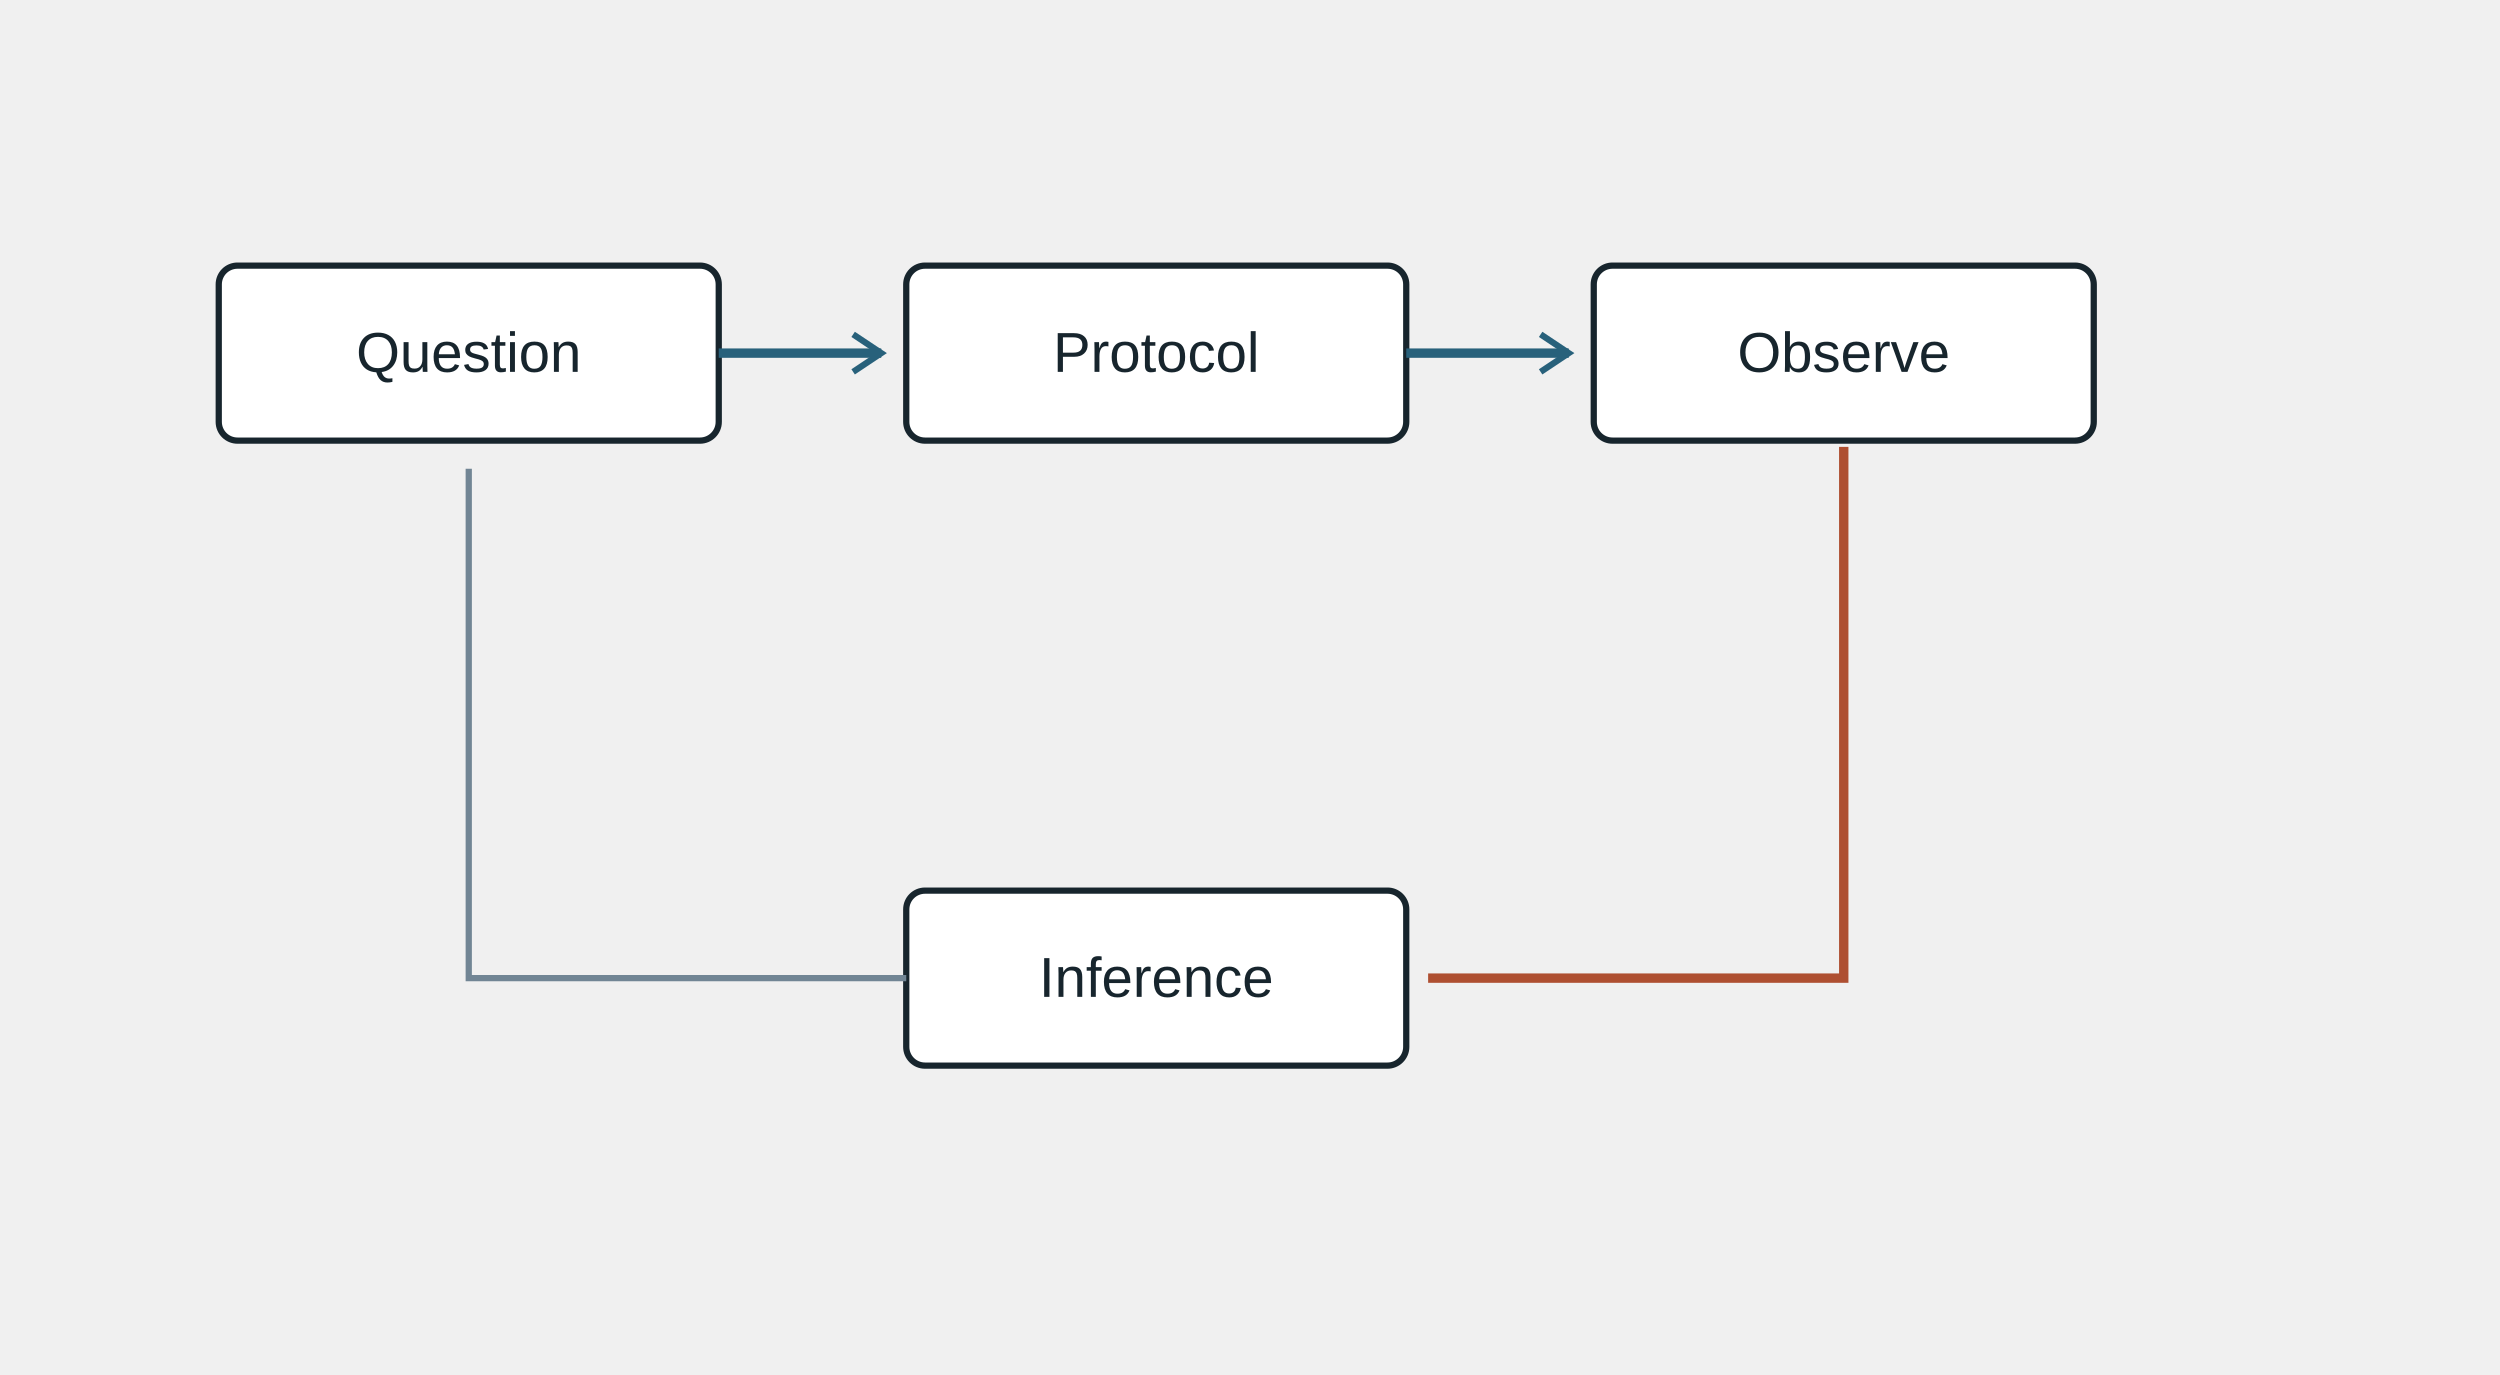
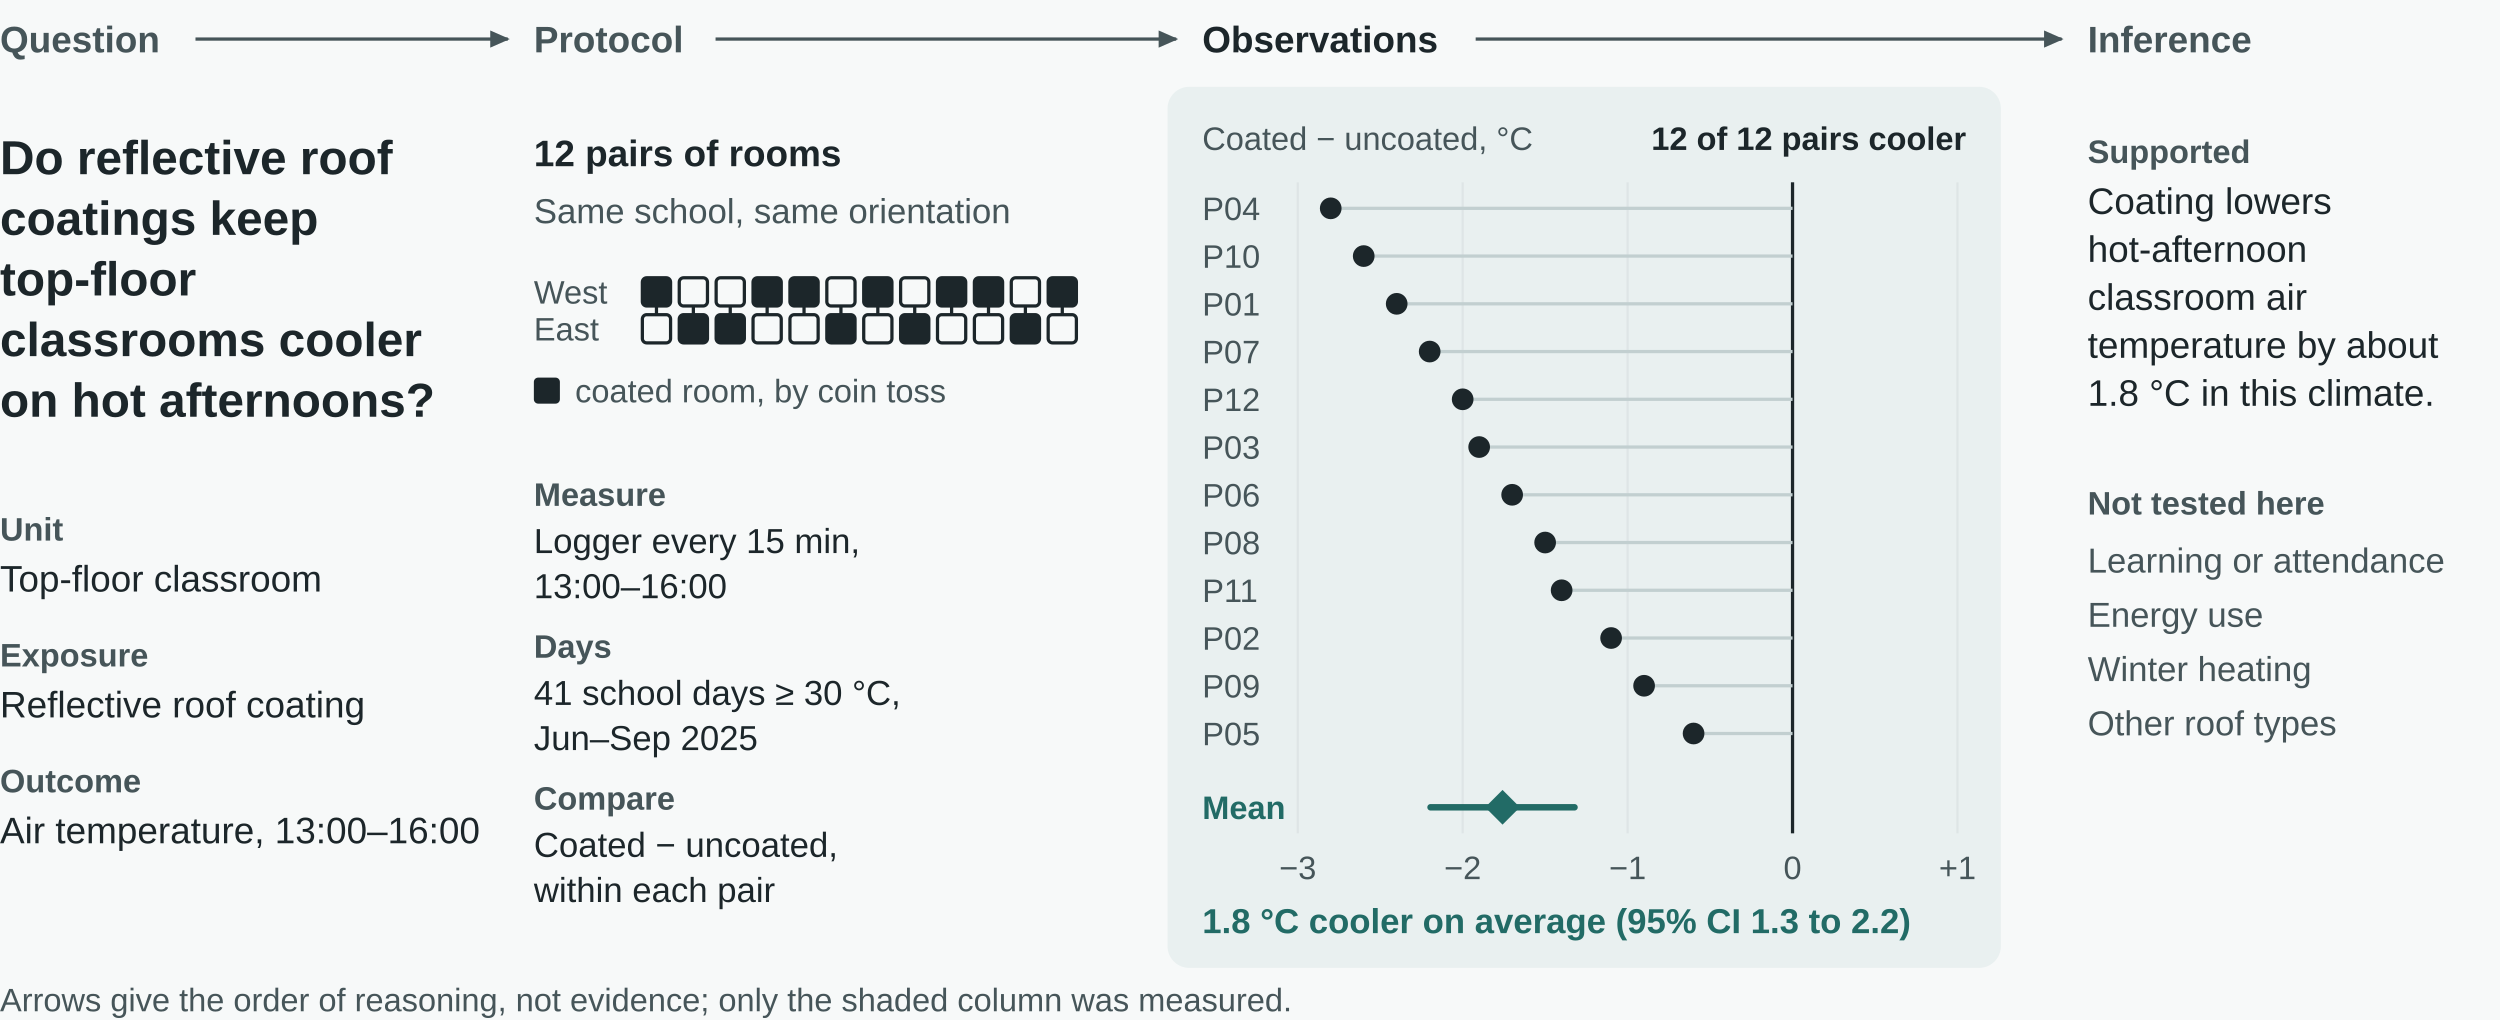
- <svg xmlns="http://www.w3.org/2000/svg" aria-labelledby="g-study-design-study-design-title g-study-design-study-design-desc" role="img" viewBox="0 0 800 440">
-   <g data-part="drawing">
-     <rect fill="#ffffff" height="56" rx="6" stroke="#17252d" stroke-width="2" width="160" x="70" y="85" />
-     <text fill="#17252d" font-family="Arial, sans-serif" font-size="18" text-anchor="middle" x="150.0" y="119.0">Question</text>
-     <rect fill="#ffffff" height="56" rx="6" stroke="#17252d" stroke-width="2" width="160" x="290" y="85" />
-     <text fill="#17252d" font-family="Arial, sans-serif" font-size="18" text-anchor="middle" x="370.0" y="119.0">Protocol</text>
-     <rect fill="#ffffff" height="56" rx="6" stroke="#17252d" stroke-width="2" width="160" x="510" y="85" />
-     <text fill="#17252d" font-family="Arial, sans-serif" font-size="18" text-anchor="middle" x="590.0" y="119.0">Observe</text>
-     <line stroke="#28617b" stroke-width="3" x1="230" x2="282" y1="113" y2="113" />
-     <path d="M273 107L282 113L273 119" fill="none" stroke="#28617b" stroke-width="2" />
-     <line stroke="#28617b" stroke-width="3" x1="450" x2="502" y1="113" y2="113" />
-     <path d="M493 107L502 113L493 119" fill="none" stroke="#28617b" stroke-width="2" />
-     <rect fill="#ffffff" height="56" rx="6" stroke="#17252d" stroke-width="2" width="160" x="290" y="285" />
-     <text fill="#17252d" font-family="Arial, sans-serif" font-size="18" text-anchor="middle" x="370.0" y="319.0">Inference</text>
-     <path d="M590 143V313H457" fill="none" stroke="#ae4f31" stroke-width="3" />
-     <path d="M290 313H150V150" fill="none" stroke="#718594" stroke-width="2" />
-   </g>
+ <svg xmlns="http://www.w3.org/2000/svg" viewBox="0 0 1152 470" width="1152" height="470" role="img" aria-labelledby="study-design-fig-title study-design-fig-desc" id="study-design-fig" class="ss-fig" font-family="&quot;Segoe UI&quot;,&quot;Helvetica Neue&quot;,&quot;Liberation Sans&quot;,Arial,sans-serif,&quot;BIZ UDPGothic&quot;,&quot;Hiragino Sans&quot;,&quot;Noto Sans JP&quot;,&quot;Yu Gothic&quot;,&quot;Meiryo&quot;,&quot;IPAPGothic&quot;,sans-serif" style="overflow:visible;">
+   <rect x="0" y="0" width="1152" height="470" fill="#f7f9f9" />
+   <defs>
+     <marker id="study-design-fig-arr" viewBox="0 0 10 10" refX="9" refY="5" markerWidth="9" markerHeight="9" markerUnits="userSpaceOnUse" orient="auto-start-reverse">
+       <path d="M0 0.6L10 5L0 9.4Z" fill="#465559" />
+     </marker>
+   </defs>
+   <g>
+     <text x="0" y="24.12" font-size="17" fill="#465559" font-weight="700">Question</text>
+     <line fill="none" x1="90.08" x2="234" y1="18" y2="18" stroke="#465559" stroke-width="1.5" marker-end="url(#study-design-fig-arr)" />
+   </g>
+   <g>
+     <text x="246" y="24.12" font-size="17" fill="#465559" font-weight="700">Protocol</text>
+     <line fill="none" x1="329.73" x2="542" y1="18" y2="18" stroke="#465559" stroke-width="1.5" marker-end="url(#study-design-fig-arr)" />
+   </g>
+   <g>
+     <text x="554" y="24.12" font-size="17" fill="#1c262a" font-weight="700">Observations</text>
+     <line fill="none" x1="679.99" x2="950" y1="18" y2="18" stroke="#465559" stroke-width="1.5" marker-end="url(#study-design-fig-arr)" />
+   </g>
+   <g>
+     <text x="962" y="24.12" font-size="17" fill="#465559" font-weight="700">Inference</text>
+   </g>
+   <g>
+     <text x="0" y="80.28" font-size="22" fill="#1c262a" font-weight="600">
+       <tspan x="0" y="80.28">Do reflective roof</tspan>
+       <tspan x="0" dy="27.94">coatings keep</tspan>
+       <tspan x="0" dy="27.94">top-floor</tspan>
+       <tspan x="0" dy="27.94">classrooms cooler</tspan>
+       <tspan x="0" dy="27.94">on hot afternoons?</tspan>
+     </text>
+     <g>
+       <text x="0" y="249.1" font-size="15" fill="#465559" font-weight="700">Unit</text>
+       <text x="0" y="272.58" font-size="17" fill="#1c262a">Top-floor classroom</text>
+     </g>
+     <g>
+       <text x="0" y="307.1" font-size="15" fill="#465559" font-weight="700">Exposure</text>
+       <text x="0" y="330.58" font-size="17" fill="#1c262a">Reflective roof coating</text>
+     </g>
+     <g>
+       <text x="0" y="365.1" font-size="15" fill="#465559" font-weight="700">Outcome</text>
+       <text x="0" y="388.58" font-size="17" fill="#1c262a">Air temperature, 13:00–16:00</text>
+     </g>
+   </g>
+   <g>
+     <text x="246" y="76.58" font-size="17" fill="#1c262a" font-weight="700">12 pairs of rooms</text>
+     <text x="246" y="102.84" font-size="16" fill="#465559">Same school, same orientation</text>
+     <text x="246" y="139.9" font-size="15" fill="#465559">West</text>
+     <text x="246" y="156.9" font-size="15" fill="#465559">East</text>
+     <g>
+       <rect x="296" y="128" width="13" height="13" rx="2" fill="#1c262a" stroke="#1c262a" stroke-width="1.5" />
+       <rect x="296" y="145" width="13" height="13" rx="2" fill="#f7f9f9" stroke="#1c262a" stroke-width="1.5" />
+       <line fill="none" x1="302.5" x2="302.5" y1="141" y2="145" stroke="#1c262a" stroke-width="1.5" />
+     </g>
+     <g>
+       <rect x="313" y="128" width="13" height="13" rx="2" fill="#f7f9f9" stroke="#1c262a" stroke-width="1.5" />
+       <rect x="313" y="145" width="13" height="13" rx="2" fill="#1c262a" stroke="#1c262a" stroke-width="1.5" />
+       <line fill="none" x1="319.5" x2="319.5" y1="141" y2="145" stroke="#1c262a" stroke-width="1.5" />
+     </g>
+     <g>
+       <rect x="330" y="128" width="13" height="13" rx="2" fill="#f7f9f9" stroke="#1c262a" stroke-width="1.5" />
+       <rect x="330" y="145" width="13" height="13" rx="2" fill="#1c262a" stroke="#1c262a" stroke-width="1.5" />
+       <line fill="none" x1="336.5" x2="336.5" y1="141" y2="145" stroke="#1c262a" stroke-width="1.5" />
+     </g>
+     <g>
+       <rect x="347" y="128" width="13" height="13" rx="2" fill="#1c262a" stroke="#1c262a" stroke-width="1.5" />
+       <rect x="347" y="145" width="13" height="13" rx="2" fill="#f7f9f9" stroke="#1c262a" stroke-width="1.5" />
+       <line fill="none" x1="353.5" x2="353.5" y1="141" y2="145" stroke="#1c262a" stroke-width="1.5" />
+     </g>
+     <g>
+       <rect x="364" y="128" width="13" height="13" rx="2" fill="#1c262a" stroke="#1c262a" stroke-width="1.5" />
+       <rect x="364" y="145" width="13" height="13" rx="2" fill="#f7f9f9" stroke="#1c262a" stroke-width="1.5" />
+       <line fill="none" x1="370.5" x2="370.5" y1="141" y2="145" stroke="#1c262a" stroke-width="1.5" />
+     </g>
+     <g>
+       <rect x="381" y="128" width="13" height="13" rx="2" fill="#f7f9f9" stroke="#1c262a" stroke-width="1.5" />
+       <rect x="381" y="145" width="13" height="13" rx="2" fill="#1c262a" stroke="#1c262a" stroke-width="1.5" />
+       <line fill="none" x1="387.5" x2="387.5" y1="141" y2="145" stroke="#1c262a" stroke-width="1.5" />
+     </g>
+     <g>
+       <rect x="398" y="128" width="13" height="13" rx="2" fill="#1c262a" stroke="#1c262a" stroke-width="1.5" />
+       <rect x="398" y="145" width="13" height="13" rx="2" fill="#f7f9f9" stroke="#1c262a" stroke-width="1.5" />
+       <line fill="none" x1="404.5" x2="404.5" y1="141" y2="145" stroke="#1c262a" stroke-width="1.5" />
+     </g>
+     <g>
+       <rect x="415" y="128" width="13" height="13" rx="2" fill="#f7f9f9" stroke="#1c262a" stroke-width="1.5" />
+       <rect x="415" y="145" width="13" height="13" rx="2" fill="#1c262a" stroke="#1c262a" stroke-width="1.5" />
+       <line fill="none" x1="421.5" x2="421.5" y1="141" y2="145" stroke="#1c262a" stroke-width="1.5" />
+     </g>
+     <g>
+       <rect x="432" y="128" width="13" height="13" rx="2" fill="#1c262a" stroke="#1c262a" stroke-width="1.5" />
+       <rect x="432" y="145" width="13" height="13" rx="2" fill="#f7f9f9" stroke="#1c262a" stroke-width="1.5" />
+       <line fill="none" x1="438.5" x2="438.5" y1="141" y2="145" stroke="#1c262a" stroke-width="1.5" />
+     </g>
+     <g>
+       <rect x="449" y="128" width="13" height="13" rx="2" fill="#1c262a" stroke="#1c262a" stroke-width="1.5" />
+       <rect x="449" y="145" width="13" height="13" rx="2" fill="#f7f9f9" stroke="#1c262a" stroke-width="1.5" />
+       <line fill="none" x1="455.5" x2="455.5" y1="141" y2="145" stroke="#1c262a" stroke-width="1.5" />
+     </g>
+     <g>
+       <rect x="466" y="128" width="13" height="13" rx="2" fill="#f7f9f9" stroke="#1c262a" stroke-width="1.5" />
+       <rect x="466" y="145" width="13" height="13" rx="2" fill="#1c262a" stroke="#1c262a" stroke-width="1.5" />
+       <line fill="none" x1="472.5" x2="472.5" y1="141" y2="145" stroke="#1c262a" stroke-width="1.5" />
+     </g>
+     <g>
+       <rect x="483" y="128" width="13" height="13" rx="2" fill="#1c262a" stroke="#1c262a" stroke-width="1.5" />
+       <rect x="483" y="145" width="13" height="13" rx="2" fill="#f7f9f9" stroke="#1c262a" stroke-width="1.5" />
+       <line fill="none" x1="489.5" x2="489.5" y1="141" y2="145" stroke="#1c262a" stroke-width="1.5" />
+     </g>
+     <rect x="246" y="174" width="12" height="12" rx="2" fill="#1c262a" />
+     <text x="265" y="185.4" font-size="15" fill="#465559">coated room, by coin toss</text>
+     <g>
+       <text x="246" y="233.1" font-size="15" fill="#465559" font-weight="700">Measure</text>
+       <text x="246" y="254.84" font-size="16" fill="#1c262a">
+         <tspan x="246" y="254.84">Logger every 15 min,</tspan>
+         <tspan x="246" dy="20.8">13:00–16:00</tspan>
+       </text>
+     </g>
+     <g>
+       <text x="246" y="303.1" font-size="15" fill="#465559" font-weight="700">Days</text>
+       <text x="246" y="324.84" font-size="16" fill="#1c262a">
+         <tspan x="246" y="324.84">41 school days ≥ 30 °C,</tspan>
+         <tspan x="246" dy="20.8">Jun–Sep 2025</tspan>
+       </text>
+     </g>
+     <g>
+       <text x="246" y="373.1" font-size="15" fill="#465559" font-weight="700">Compare</text>
+       <text x="246" y="394.84" font-size="16" fill="#1c262a">
+         <tspan x="246" y="394.84">Coated − uncoated,</tspan>
+         <tspan x="246" dy="20.8">within each pair</tspan>
+       </text>
+     </g>
+   </g>
+   <g>
+     <rect x="538" y="40" width="384" height="406" rx="10" fill="#e9f0f0" />
+     <text x="554" y="69.1" font-size="15" fill="#465559">Coated − uncoated, °C</text>
+     <text x="906" y="69.1" font-size="15" text-anchor="end" fill="#1c262a" font-weight="700">12 of 12 pairs cooler</text>
+     <g>
+       <line fill="none" x1="598" x2="598" y1="84" y2="384" stroke="#dee5e6" stroke-width="1" />
+       <text x="598" y="405.1" font-size="15" text-anchor="middle" fill="#465559">−3</text>
+     </g>
+     <g>
+       <line fill="none" x1="674" x2="674" y1="84" y2="384" stroke="#dee5e6" stroke-width="1" />
+       <text x="674" y="405.1" font-size="15" text-anchor="middle" fill="#465559">−2</text>
+     </g>
+     <g>
+       <line fill="none" x1="750" x2="750" y1="84" y2="384" stroke="#dee5e6" stroke-width="1" />
+       <text x="750" y="405.1" font-size="15" text-anchor="middle" fill="#465559">−1</text>
+     </g>
+     <g>
+       <line fill="none" x1="826" x2="826" y1="84" y2="384" stroke="#1c262a" stroke-width="1.5" />
+       <text x="826" y="405.1" font-size="15" text-anchor="middle" fill="#465559">0</text>
+     </g>
+     <g>
+       <line fill="none" x1="902" x2="902" y1="84" y2="384" stroke="#dee5e6" stroke-width="1" />
+       <text x="902" y="405.1" font-size="15" text-anchor="middle" fill="#465559">+1</text>
+     </g>
+     <g>
+       <text x="554" y="101.4" font-size="15" fill="#465559">P04</text>
+       <line fill="none" x1="826" x2="613.2" y1="96" y2="96" stroke="#c2cfd0" stroke-width="1.5" />
+       <circle cx="613.2" cy="96" r="5" fill="#1c262a" />
+     </g>
+     <g>
+       <text x="554" y="123.4" font-size="15" fill="#465559">P10</text>
+       <line fill="none" x1="826" x2="628.4" y1="118" y2="118" stroke="#c2cfd0" stroke-width="1.5" />
+       <circle cx="628.4" cy="118" r="5" fill="#1c262a" />
+     </g>
+     <g>
+       <text x="554" y="145.4" font-size="15" fill="#465559">P01</text>
+       <line fill="none" x1="826" x2="643.6" y1="140" y2="140" stroke="#c2cfd0" stroke-width="1.5" />
+       <circle cx="643.6" cy="140" r="5" fill="#1c262a" />
+     </g>
+     <g>
+       <text x="554" y="167.4" font-size="15" fill="#465559">P07</text>
+       <line fill="none" x1="826" x2="658.8" y1="162" y2="162" stroke="#c2cfd0" stroke-width="1.5" />
+       <circle cx="658.8" cy="162" r="5" fill="#1c262a" />
+     </g>
+     <g>
+       <text x="554" y="189.4" font-size="15" fill="#465559">P12</text>
+       <line fill="none" x1="826" x2="674" y1="184" y2="184" stroke="#c2cfd0" stroke-width="1.5" />
+       <circle cx="674" cy="184" r="5" fill="#1c262a" />
+     </g>
+     <g>
+       <text x="554" y="211.4" font-size="15" fill="#465559">P03</text>
+       <line fill="none" x1="826" x2="681.6" y1="206" y2="206" stroke="#c2cfd0" stroke-width="1.5" />
+       <circle cx="681.6" cy="206" r="5" fill="#1c262a" />
+     </g>
+     <g>
+       <text x="554" y="233.4" font-size="15" fill="#465559">P06</text>
+       <line fill="none" x1="826" x2="696.8" y1="228" y2="228" stroke="#c2cfd0" stroke-width="1.5" />
+       <circle cx="696.8" cy="228" r="5" fill="#1c262a" />
+     </g>
+     <g>
+       <text x="554" y="255.4" font-size="15" fill="#465559">P08</text>
+       <line fill="none" x1="826" x2="712" y1="250" y2="250" stroke="#c2cfd0" stroke-width="1.5" />
+       <circle cx="712" cy="250" r="5" fill="#1c262a" />
+     </g>
+     <g>
+       <text x="554" y="277.4" font-size="15" fill="#465559">P11</text>
+       <line fill="none" x1="826" x2="719.6" y1="272" y2="272" stroke="#c2cfd0" stroke-width="1.5" />
+       <circle cx="719.6" cy="272" r="5" fill="#1c262a" />
+     </g>
+     <g>
+       <text x="554" y="299.4" font-size="15" fill="#465559">P02</text>
+       <line fill="none" x1="826" x2="742.4" y1="294" y2="294" stroke="#c2cfd0" stroke-width="1.5" />
+       <circle cx="742.4" cy="294" r="5" fill="#1c262a" />
+     </g>
+     <g>
+       <text x="554" y="321.4" font-size="15" fill="#465559">P09</text>
+       <line fill="none" x1="826" x2="757.6" y1="316" y2="316" stroke="#c2cfd0" stroke-width="1.5" />
+       <circle cx="757.6" cy="316" r="5" fill="#1c262a" />
+     </g>
+     <g>
+       <text x="554" y="343.4" font-size="15" fill="#465559">P05</text>
+       <line fill="none" x1="826" x2="780.4" y1="338" y2="338" stroke="#c2cfd0" stroke-width="1.5" />
+       <circle cx="780.4" cy="338" r="5" fill="#1c262a" />
+     </g>
+     <line fill="none" x1="659.2" x2="725.53" y1="372" y2="372" stroke="#226b66" stroke-width="3" stroke-linecap="round" />
+     <path d="M692.367 364l8 8l-8 8l-8 -8z" fill="#226b66" />
+     <text x="554" y="377.4" font-size="15" fill="#226b66" font-weight="700">Mean</text>
+     <text x="554" y="430" font-size="16" fill="#226b66" font-weight="700">1.8 °C cooler on average (95% CI 1.3 to 2.2)</text>
+   </g>
+   <g>
+     <text x="962" y="75.1" font-size="15" fill="#465559" font-weight="700">Supported</text>
+     <text x="962" y="98.58" font-size="17" fill="#1c262a">
+       <tspan x="962" y="98.58">Coating lowers</tspan>
+       <tspan x="962" dy="22.1">hot-afternoon</tspan>
+       <tspan x="962" dy="22.1">classroom air</tspan>
+       <tspan x="962" dy="22.1">temperature by about</tspan>
+       <tspan x="962" dy="22.1">1.8 °C in this climate.</tspan>
+     </text>
+     <text x="962" y="237.1" font-size="15" fill="#465559" font-weight="700">Not tested here</text>
+     <text x="962" y="263.84" font-size="16" fill="#465559">Learning or attendance</text>
+     <text x="962" y="288.84" font-size="16" fill="#465559">Energy use</text>
+     <text x="962" y="313.84" font-size="16" fill="#465559">Winter heating</text>
+     <text x="962" y="338.84" font-size="16" fill="#465559">Other roof types</text>
+   </g>
+   <text x="0" y="466" font-size="15" fill="#465559">Arrows give the order of reasoning, not evidence; only the shaded column was measured.</text>
</svg>
